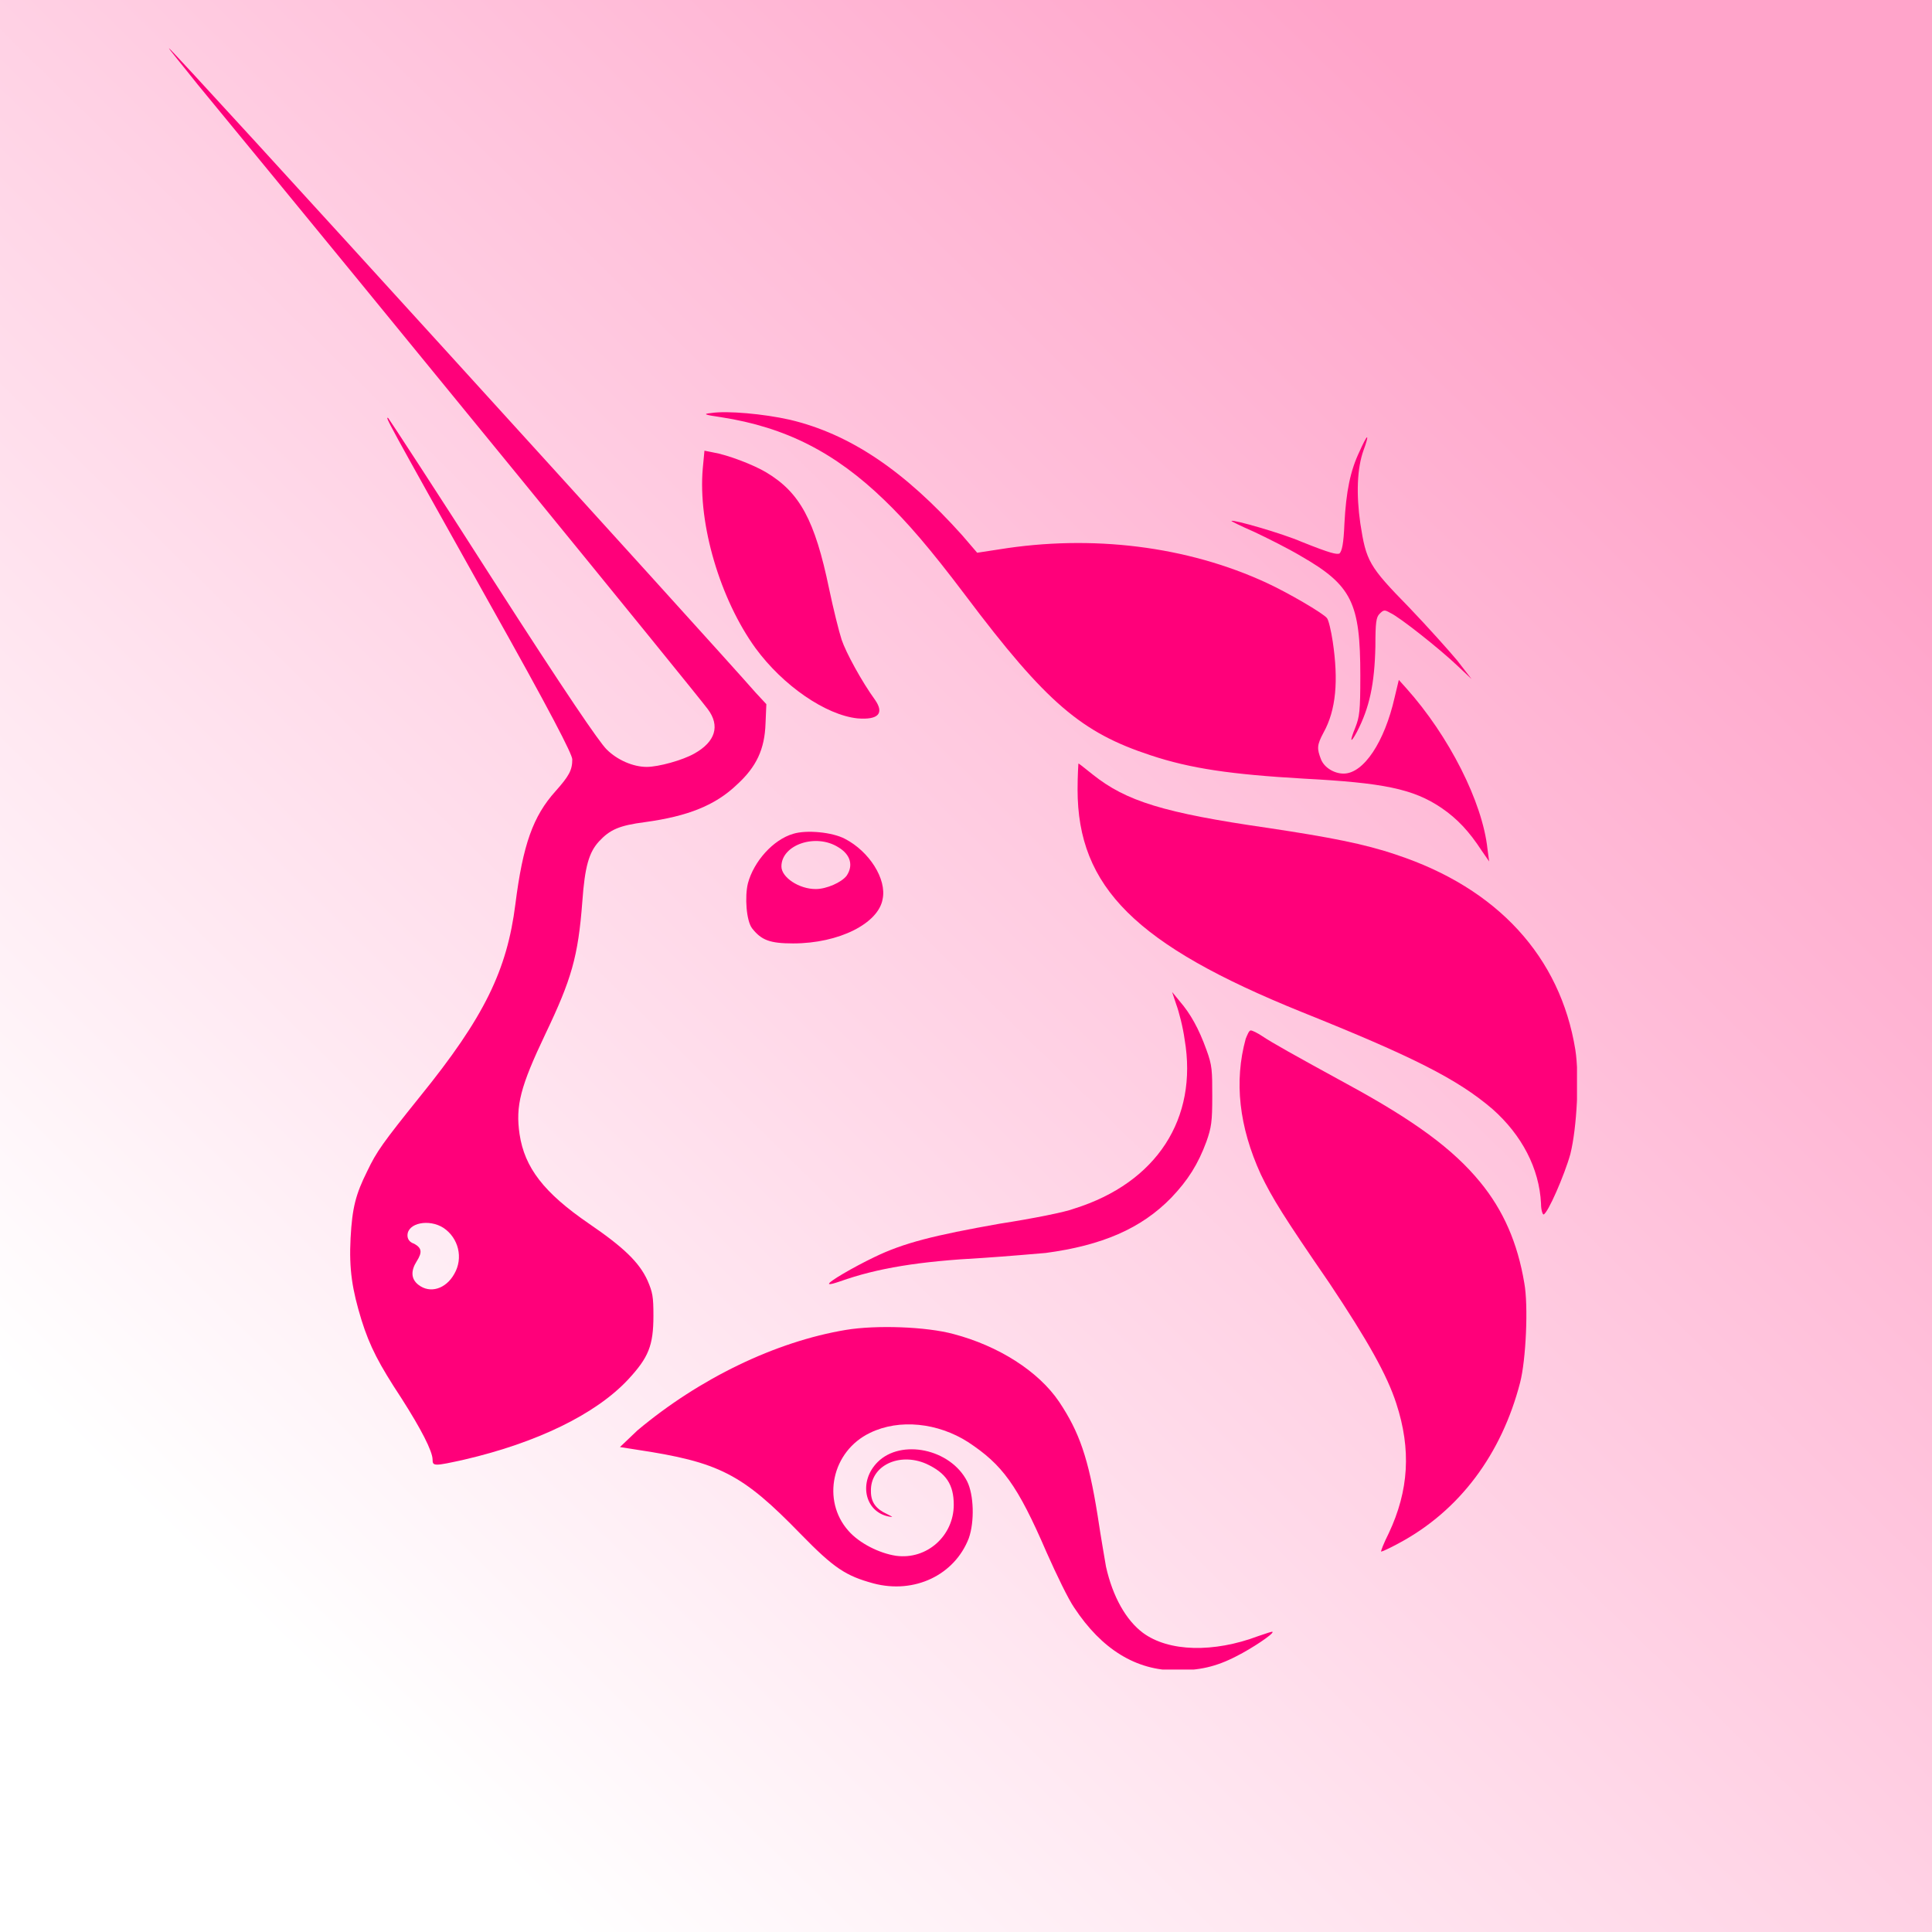
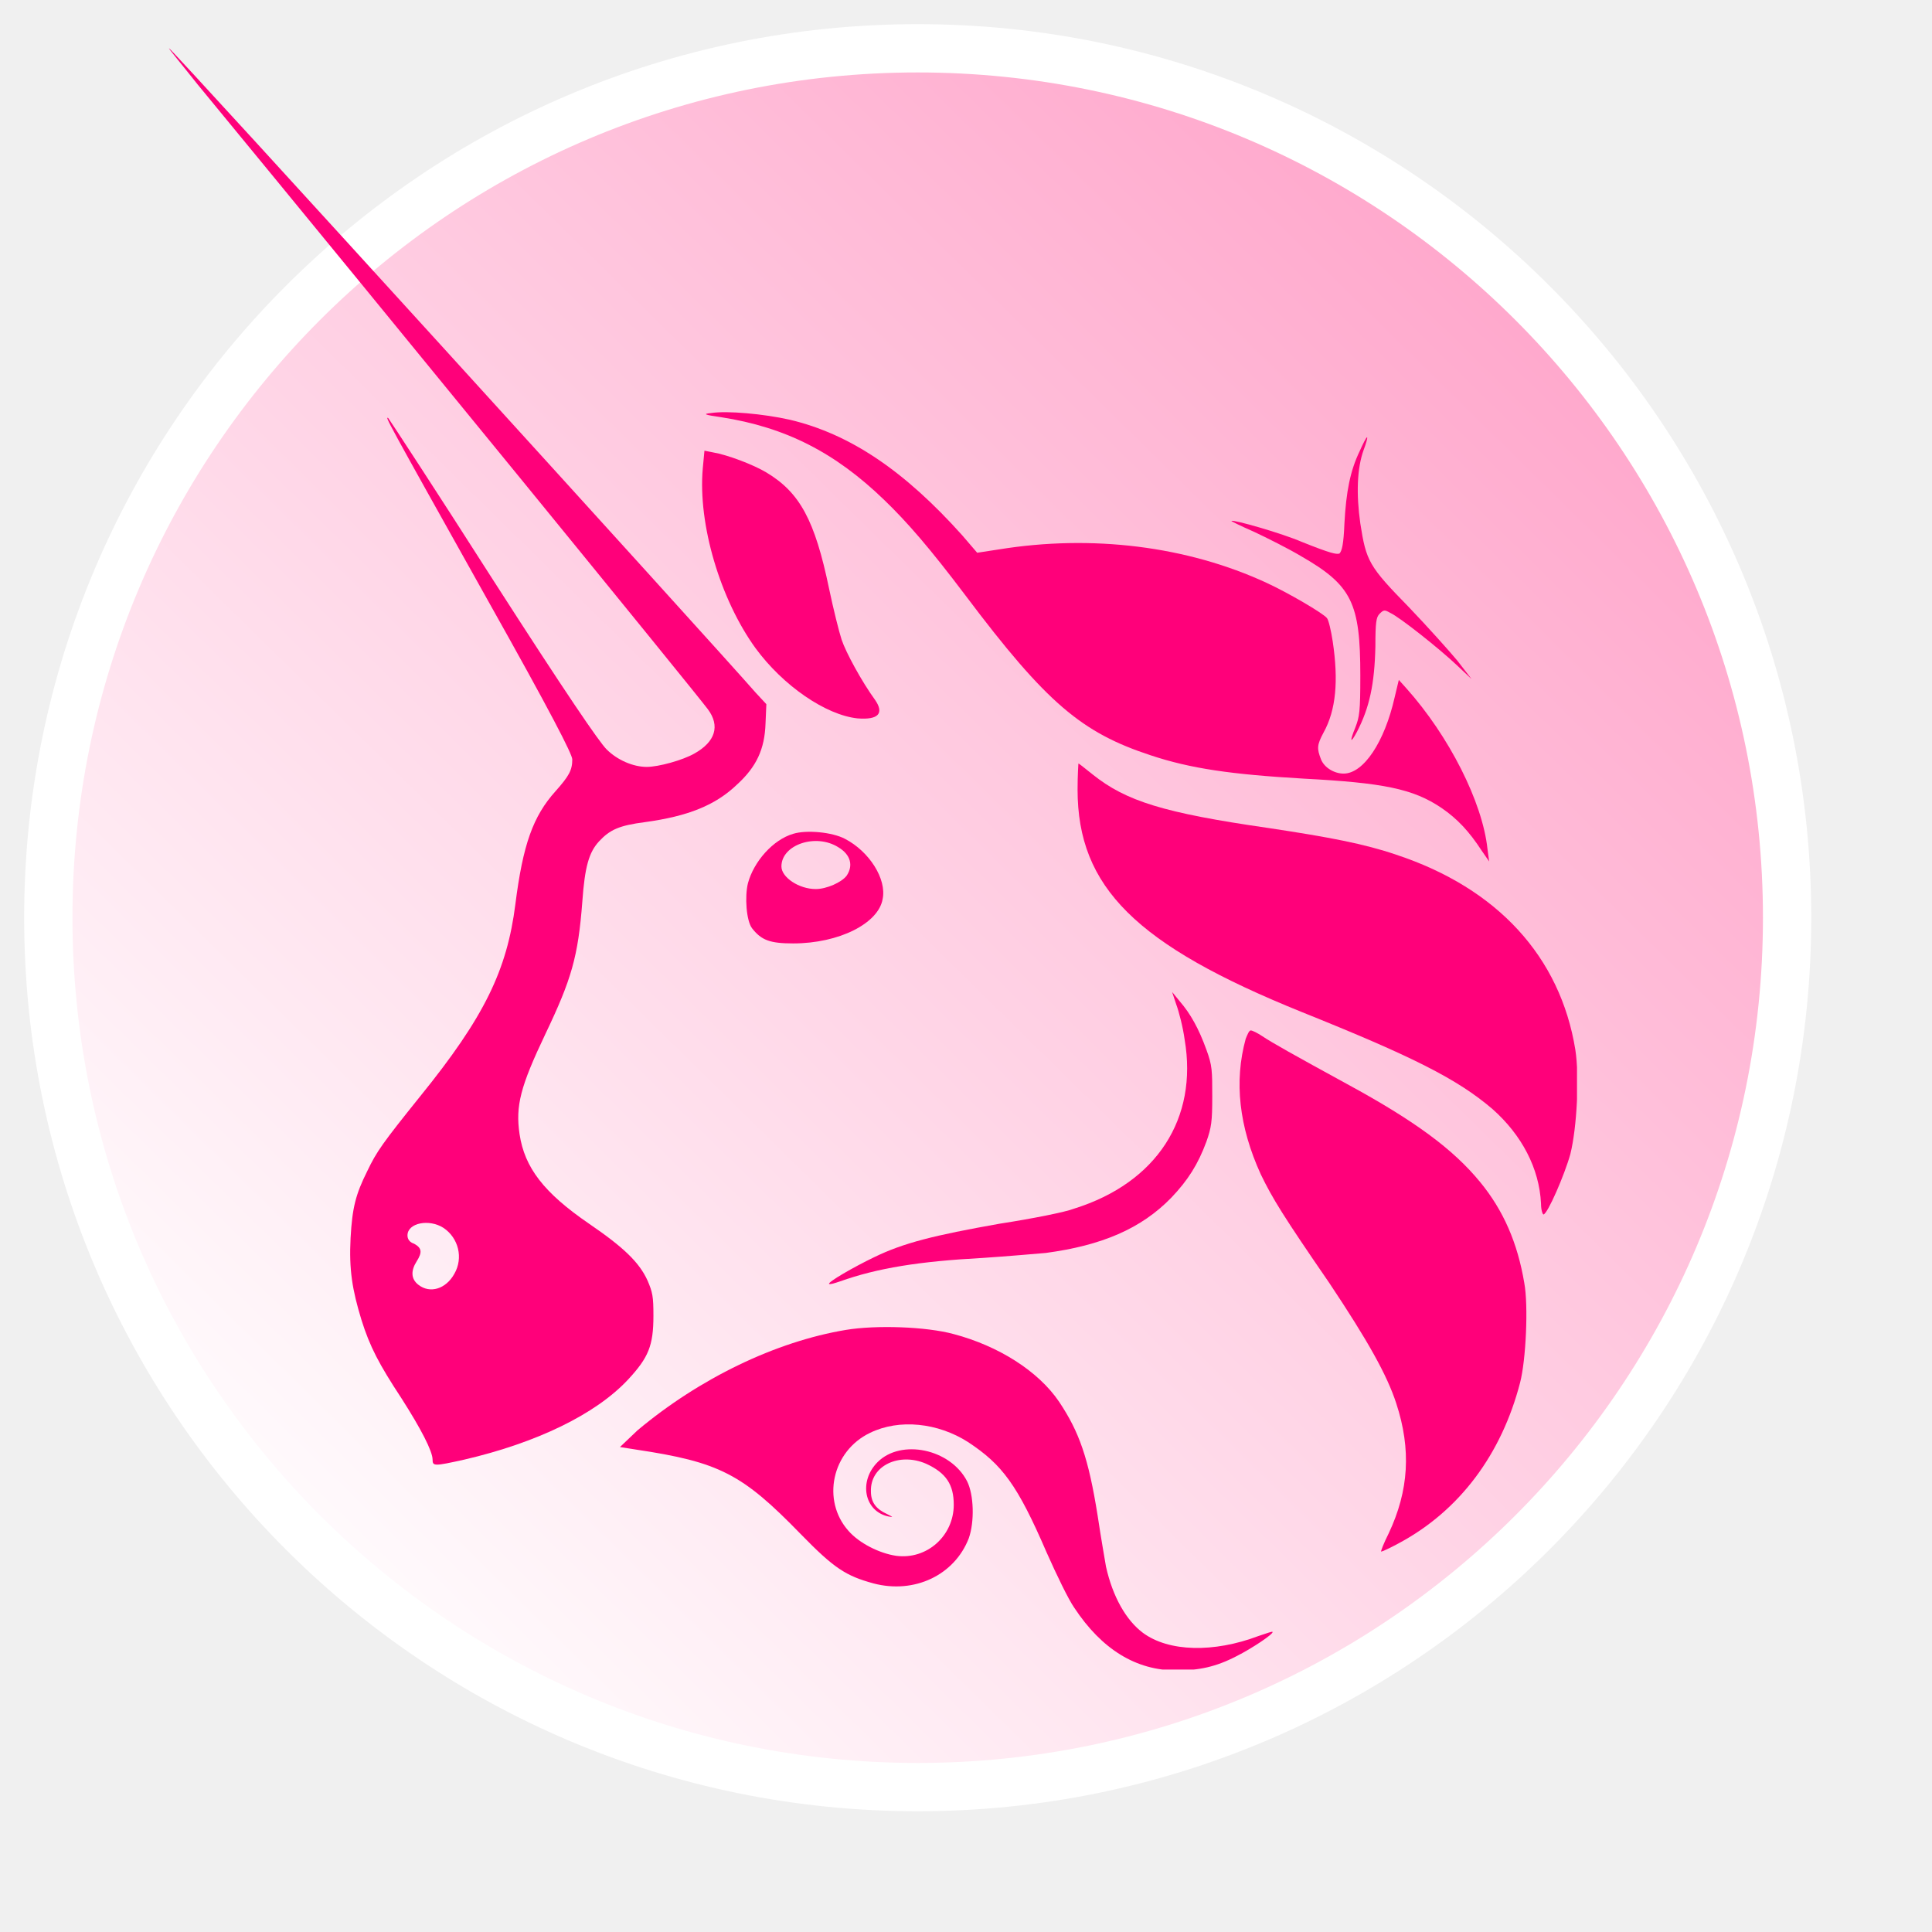
<svg xmlns="http://www.w3.org/2000/svg" width="80" height="80" viewBox="0 0 80 80" fill="none">
-   <rect width="80" height="80" fill="url(#paint0_linear_2411_22126)" />
+   <circle cx="38" cy="38" r="36" fill="url(#paint0_linear_2411_22126)" stroke="white" stroke-width="2" />
  <g clip-path="url(#clip0_2411_22126)">
    <path d="M29.863 17.276C29.135 17.173 29.101 17.138 29.447 17.103C30.105 16.999 31.629 17.138 32.703 17.38C35.197 17.969 37.449 19.494 39.839 22.161L40.463 22.888L41.363 22.75C45.209 22.126 49.157 22.611 52.448 24.135C53.349 24.551 54.769 25.382 54.943 25.59C55.012 25.66 55.116 26.11 55.185 26.56C55.428 28.188 55.324 29.401 54.804 30.336C54.527 30.856 54.527 30.994 54.7 31.444C54.839 31.791 55.254 32.033 55.635 32.033C56.467 32.033 57.333 30.717 57.748 28.881L57.922 28.154L58.233 28.5C60 30.474 61.386 33.211 61.593 35.151L61.663 35.671L61.351 35.22C60.831 34.423 60.346 33.904 59.688 33.454C58.511 32.657 57.263 32.414 53.973 32.241C50.993 32.068 49.296 31.826 47.633 31.271C44.793 30.336 43.338 29.123 39.978 24.655C38.488 22.68 37.553 21.607 36.618 20.706C34.574 18.731 32.53 17.692 29.863 17.276Z" fill="#FF007A" />
    <path d="M55.67 21.676C55.739 20.359 55.912 19.493 56.294 18.697C56.432 18.385 56.571 18.108 56.605 18.108C56.64 18.108 56.571 18.35 56.467 18.627C56.19 19.389 56.155 20.463 56.328 21.676C56.571 23.235 56.675 23.442 58.337 25.14C59.099 25.936 60 26.941 60.346 27.357L60.935 28.119L60.346 27.564C59.619 26.872 57.956 25.555 57.575 25.382C57.333 25.244 57.298 25.244 57.125 25.417C56.986 25.555 56.952 25.763 56.952 26.768C56.917 28.327 56.709 29.297 56.19 30.301C55.912 30.821 55.878 30.717 56.12 30.128C56.294 29.678 56.328 29.47 56.328 27.98C56.328 24.966 55.982 24.239 53.869 23.027C53.349 22.715 52.448 22.265 51.929 22.022C51.374 21.78 50.959 21.572 50.993 21.572C51.063 21.502 53.106 22.091 53.903 22.438C55.116 22.923 55.324 22.957 55.462 22.923C55.566 22.819 55.635 22.542 55.67 21.676Z" fill="#FF007A" />
    <path d="M31.283 26.837C29.828 24.828 28.893 21.71 29.101 19.39L29.17 18.662L29.516 18.731C30.14 18.835 31.214 19.251 31.733 19.563C33.119 20.394 33.742 21.537 34.331 24.378C34.505 25.209 34.747 26.179 34.851 26.491C35.024 27.011 35.682 28.223 36.237 28.985C36.618 29.539 36.375 29.816 35.509 29.747C34.193 29.608 32.426 28.396 31.283 26.837Z" fill="#FF007A" />
    <path d="M53.903 41.906C47.044 39.134 44.62 36.744 44.62 32.691C44.62 32.102 44.654 31.617 44.654 31.617C44.689 31.617 44.931 31.825 45.243 32.068C46.629 33.176 48.188 33.661 52.518 34.285C55.046 34.666 56.501 34.943 57.818 35.393C62.009 36.779 64.607 39.619 65.231 43.465C65.404 44.573 65.3 46.686 65.023 47.795C64.78 48.661 64.088 50.254 63.914 50.289C63.88 50.289 63.81 50.115 63.81 49.838C63.741 48.383 63.014 46.998 61.801 45.924C60.346 44.677 58.476 43.742 53.903 41.906Z" fill="#FF007A" />
    <path d="M49.054 43.049C48.984 42.529 48.811 41.871 48.707 41.594L48.534 41.075L48.846 41.456C49.296 41.975 49.642 42.599 49.954 43.465C50.197 44.123 50.197 44.331 50.197 45.404C50.197 46.444 50.162 46.686 49.954 47.275C49.608 48.21 49.192 48.869 48.499 49.596C47.252 50.878 45.624 51.571 43.303 51.882C42.888 51.917 41.71 52.021 40.671 52.09C38.072 52.229 36.34 52.506 34.782 53.06C34.574 53.129 34.366 53.199 34.331 53.164C34.262 53.095 35.336 52.471 36.202 52.056C37.414 51.467 38.661 51.155 41.398 50.67C42.749 50.462 44.135 50.185 44.481 50.046C47.91 48.972 49.608 46.305 49.054 43.049Z" fill="#FF007A" />
    <path d="M52.206 48.626C51.305 46.651 51.097 44.781 51.582 43.014C51.652 42.841 51.721 42.668 51.79 42.668C51.859 42.668 52.067 42.772 52.275 42.91C52.691 43.187 53.557 43.672 55.774 44.885C58.58 46.409 60.173 47.587 61.282 48.938C62.252 50.115 62.84 51.466 63.118 53.129C63.291 54.065 63.187 56.316 62.944 57.251C62.182 60.196 60.45 62.551 57.922 63.902C57.541 64.11 57.229 64.249 57.194 64.249C57.16 64.249 57.298 63.902 57.506 63.487C58.337 61.72 58.441 60.023 57.818 58.117C57.437 56.94 56.64 55.519 55.046 53.129C53.141 50.358 52.691 49.63 52.206 48.626Z" fill="#FF007A" />
    <path d="M26.399 59.226C28.962 57.078 32.114 55.554 35.024 55.069C36.271 54.861 38.35 54.93 39.493 55.242C41.329 55.727 42.992 56.766 43.858 58.048C44.689 59.295 45.07 60.369 45.451 62.759C45.59 63.694 45.763 64.664 45.797 64.872C46.075 66.119 46.629 67.089 47.322 67.609C48.395 68.406 50.266 68.44 52.102 67.747C52.414 67.644 52.691 67.54 52.691 67.574C52.76 67.644 51.825 68.267 51.201 68.579C50.335 69.029 49.642 69.168 48.707 69.168C47.044 69.168 45.624 68.302 44.481 66.57C44.239 66.223 43.754 65.219 43.338 64.283C42.126 61.477 41.502 60.646 40.082 59.711C38.835 58.914 37.241 58.741 36.029 59.33C34.435 60.092 34.02 62.136 35.128 63.383C35.578 63.902 36.41 64.318 37.103 64.422C38.384 64.595 39.493 63.591 39.493 62.309C39.493 61.477 39.181 60.992 38.35 60.611C37.241 60.127 36.029 60.681 36.063 61.755C36.063 62.205 36.271 62.482 36.722 62.69C36.999 62.828 36.999 62.828 36.791 62.794C35.786 62.586 35.544 61.339 36.34 60.542C37.31 59.572 39.354 59.988 40.047 61.339C40.324 61.893 40.359 63.002 40.116 63.694C39.528 65.219 37.865 66.015 36.167 65.565C35.024 65.253 34.539 64.942 33.154 63.521C30.729 61.027 29.794 60.542 26.329 60.023L25.671 59.919L26.399 59.226Z" fill="#FF007A" />
    <path fill-rule="evenodd" clip-rule="evenodd" d="M8.178 3.49C16.249 13.293 28.685 28.535 29.309 29.366C29.828 30.059 29.62 30.717 28.754 31.202C28.269 31.479 27.265 31.756 26.78 31.756C26.226 31.756 25.567 31.479 25.117 31.029C24.805 30.717 23.454 28.742 20.406 23.997C18.085 20.36 16.11 17.346 16.076 17.311C15.937 17.242 15.937 17.242 20.163 24.794C22.831 29.539 23.697 31.237 23.697 31.444C23.697 31.895 23.558 32.137 23.004 32.761C22.069 33.8 21.653 34.978 21.341 37.437C20.995 40.174 20.059 42.114 17.392 45.405C15.833 47.344 15.591 47.691 15.21 48.488C14.725 49.458 14.586 50.012 14.517 51.259C14.448 52.575 14.586 53.407 14.967 54.654C15.314 55.762 15.695 56.489 16.63 57.91C17.427 59.157 17.912 60.092 17.912 60.439C17.912 60.716 17.981 60.716 19.228 60.439C22.207 59.746 24.667 58.568 26.018 57.113C26.849 56.212 27.057 55.727 27.057 54.48C27.057 53.684 27.022 53.511 26.814 53.026C26.468 52.263 25.81 51.64 24.39 50.67C22.519 49.388 21.722 48.349 21.514 46.963C21.341 45.786 21.549 44.989 22.588 42.806C23.662 40.555 23.939 39.62 24.113 37.333C24.216 35.878 24.39 35.289 24.805 34.839C25.256 34.354 25.637 34.181 26.71 34.042C28.477 33.8 29.62 33.35 30.521 32.484C31.318 31.756 31.664 31.029 31.699 29.955L31.733 29.158L31.283 28.673C29.655 26.803 7.104 2 7 2C6.965 2 7.52 2.658 8.178 3.49ZM18.812 52.748C19.194 52.09 18.986 51.259 18.362 50.843C17.773 50.462 16.873 50.635 16.873 51.155C16.873 51.294 16.942 51.432 17.15 51.501C17.462 51.675 17.496 51.848 17.254 52.229C17.011 52.61 17.011 52.956 17.323 53.199C17.808 53.58 18.466 53.372 18.812 52.748Z" fill="#FF007A" />
    <path fill-rule="evenodd" clip-rule="evenodd" d="M32.842 34.527C32.011 34.77 31.214 35.67 30.971 36.571C30.833 37.125 30.902 38.13 31.144 38.442C31.526 38.927 31.872 39.065 32.842 39.065C34.747 39.065 36.375 38.234 36.548 37.229C36.722 36.398 35.994 35.255 34.989 34.735C34.47 34.458 33.396 34.354 32.842 34.527ZM35.059 36.259C35.336 35.844 35.232 35.393 34.712 35.082C33.777 34.493 32.357 34.978 32.357 35.878C32.357 36.329 33.084 36.814 33.777 36.814C34.227 36.814 34.851 36.536 35.059 36.259Z" fill="#FF007A" />
  </g>
  <defs>
    <linearGradient id="paint0_linear_2411_22126" x1="68" y1="12.5" x2="12.5" y2="69" gradientUnits="userSpaceOnUse">
      <stop stop-color="#FFA4CA" />
      <stop offset="1" stop-color="white" />
    </linearGradient>
    <clipPath id="clip0_2411_22126">
      <rect width="58.3" height="67.133" fill="white" transform="translate(7 2)" />
    </clipPath>
  </defs>
</svg>
